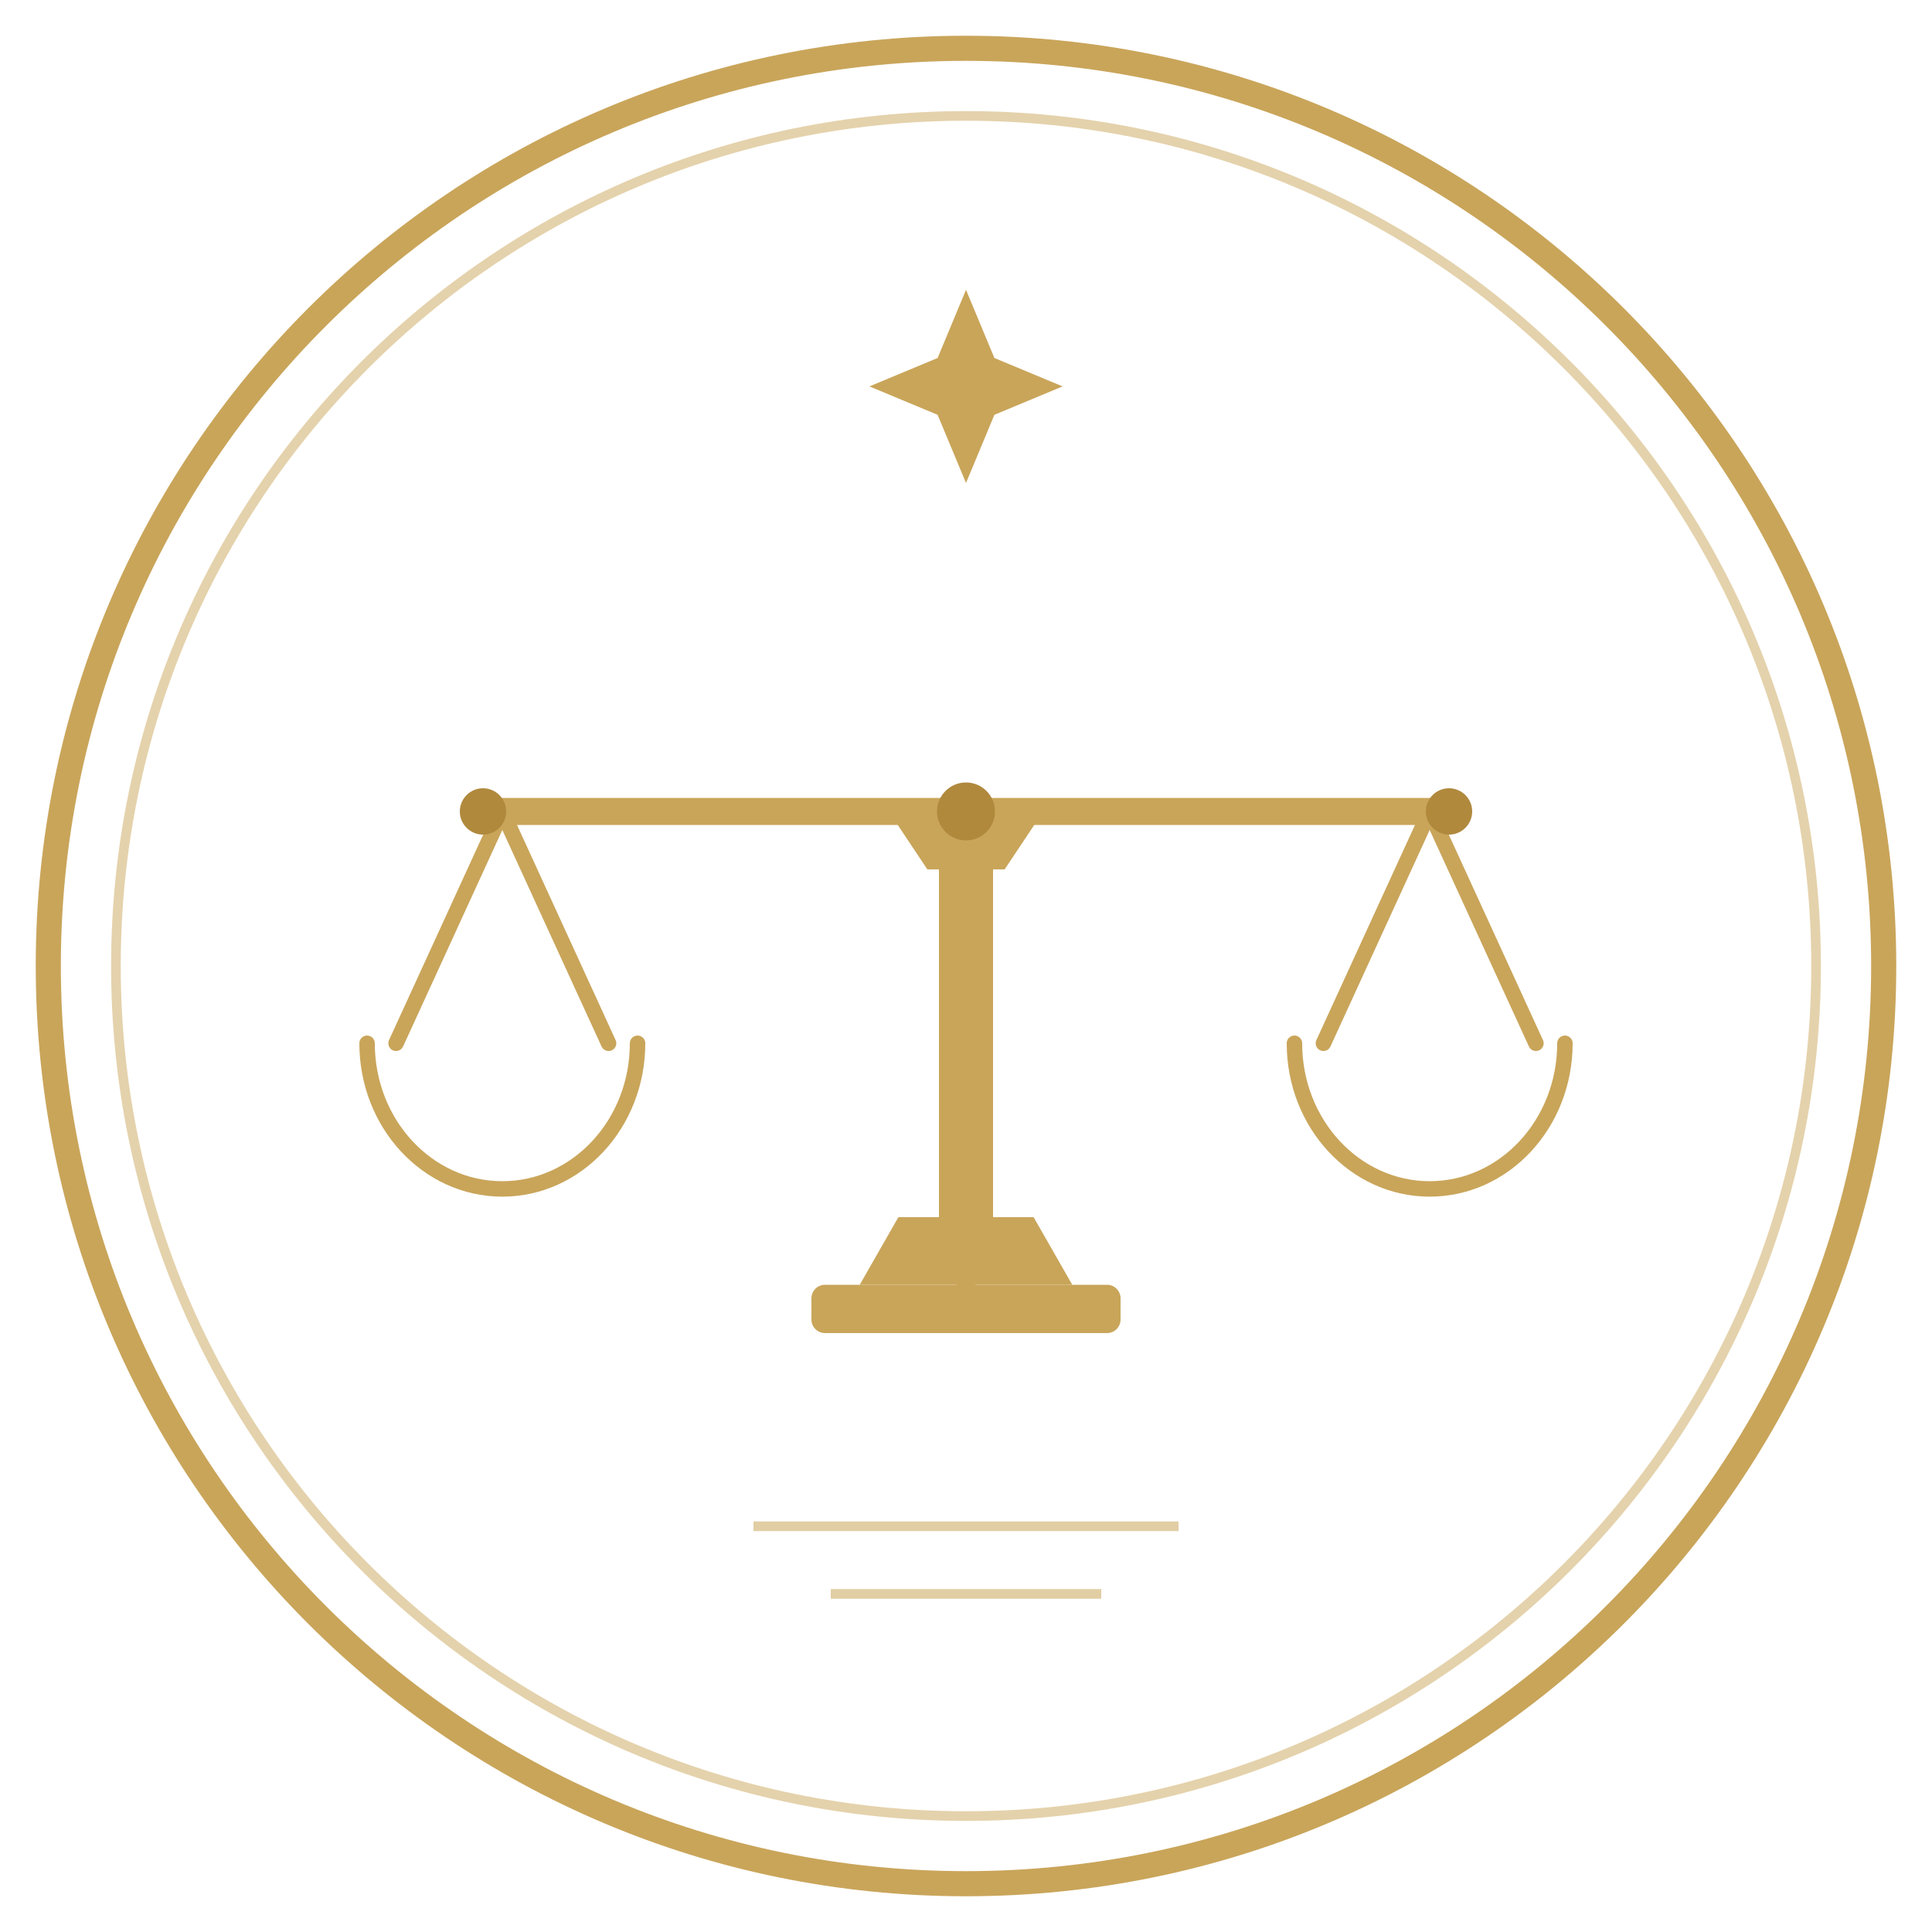
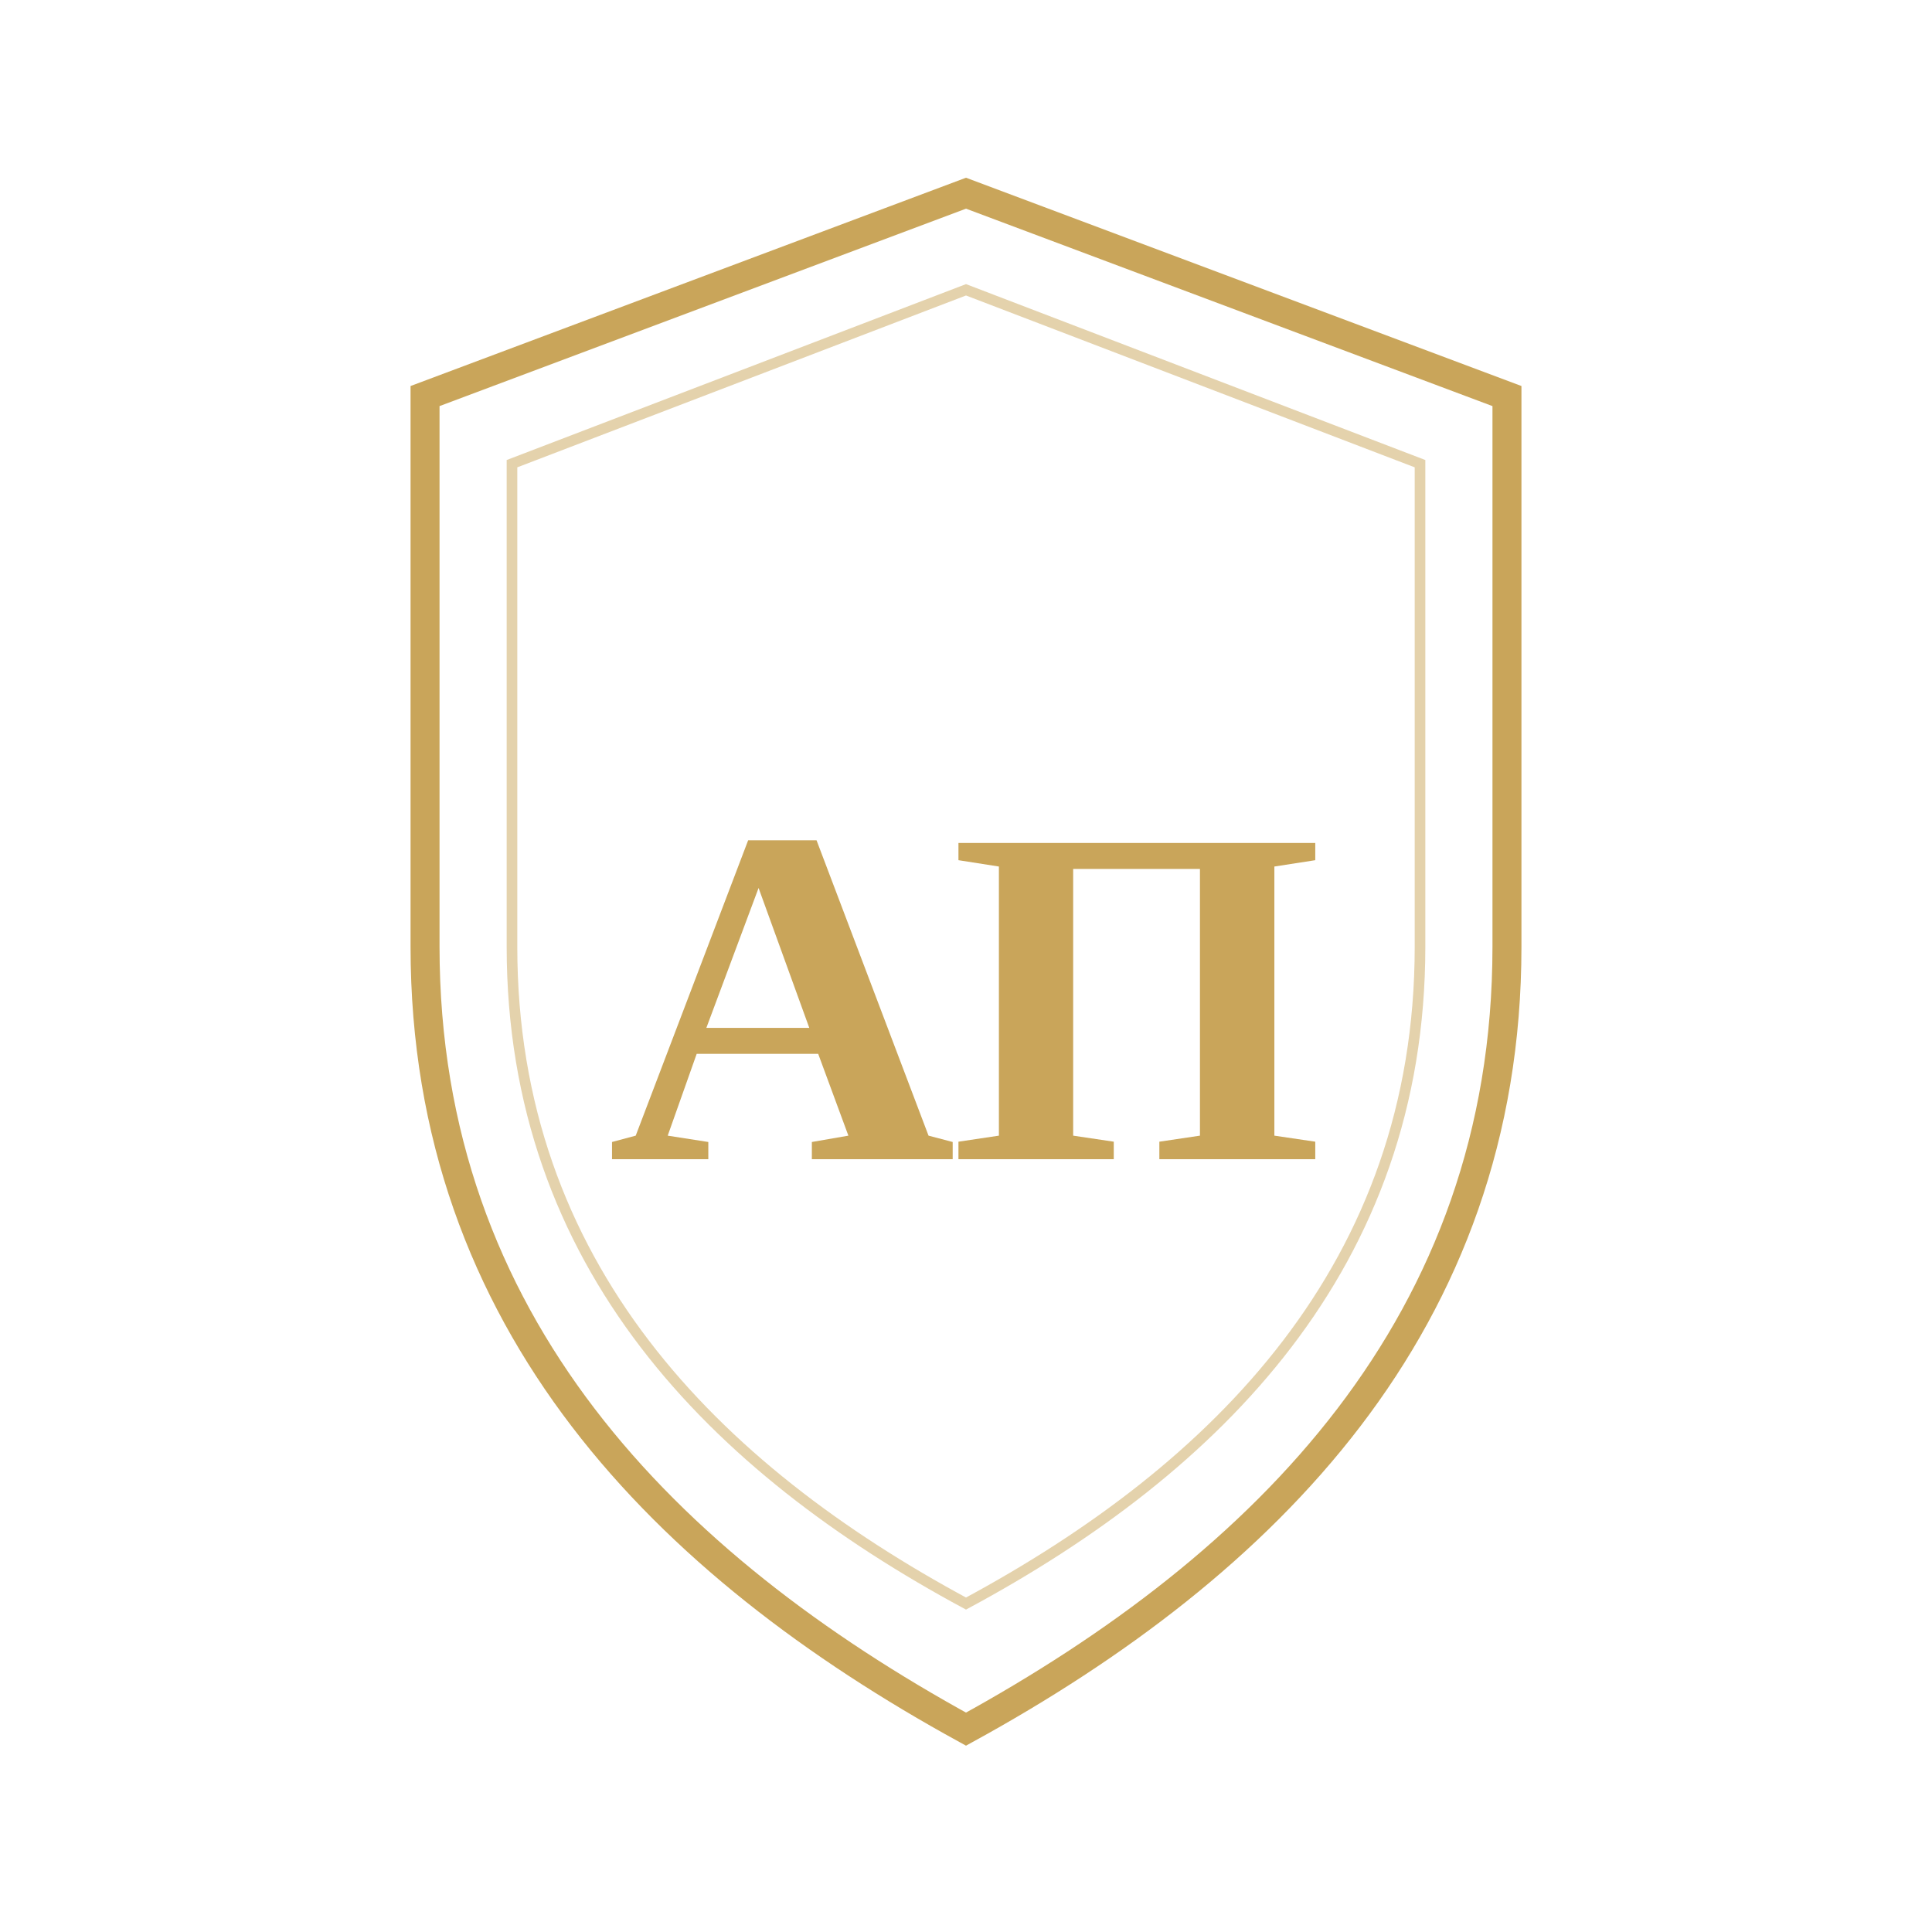
- <svg xmlns="http://www.w3.org/2000/svg" viewBox="0 0 200 200" role="img" aria-label="Эмблема юридической компании «Алиев и партнеры»">
-   <circle cx="100" cy="100" r="95" fill="none" stroke="#c9a55a" stroke-width="2.6" />
-   <circle cx="100" cy="100" r="88" fill="none" stroke="#c9a55a" stroke-width="1" opacity="0.5" />
-   <polygon points="100.00,30.00 102.94,37.06 110.00,40.00 102.94,42.94 100.00,50.00 97.06,42.94 90.00,40.00 97.06,37.06" fill="#c9a55a" />
-   <polygon points="100.00,34.00 101.41,38.59 106.00,40.00 101.41,41.41 100.00,46.00 98.59,41.41 94.00,40.00 98.59,38.59" fill="#c9a55a" />
-   <g stroke="#c9a55a" stroke-width="2.8" fill="none" stroke-linecap="round" stroke-linejoin="round">
-     <path d="M50 84 H150" />
-     <path d="M100 84 V132" />
-   </g>
-   <g fill="#c9a55a">
-     <path d="M92 84 H108 L104 90 H96 Z" />
-     <rect x="97.2" y="90" width="5.6" height="36" />
-     <path d="M93 126 H107 L111 133 H89 Z" />
-     <rect x="84" y="133" width="32" height="5" rx="1.4" />
-   </g>
-   <g stroke="#c9a55a" stroke-width="1.6" fill="none" stroke-linecap="round">
-     <path d="M52 84 L41 108" />
-     <path d="M52 84 L63 108" />
-     <path d="M38 108 A 13 14 0 0 0 66 108" />
-     <path d="M148 84 L137 108" />
-     <path d="M148 84 L159 108" />
-     <path d="M134 108 A 13 14 0 0 0 162 108" />
-   </g>
-   <g fill="#b0893d">
-     <circle cx="50" cy="84" r="2.4" />
-     <circle cx="150" cy="84" r="2.4" />
-     <circle cx="100" cy="84" r="3" />
-   </g>
-   <g stroke="#c9a55a" stroke-width="1" opacity="0.55">
-     <path d="M78 158 H122" />
-     <path d="M86 165 H114" />
-   </g>
+ <svg xmlns="http://www.w3.org/2000/svg" viewBox="0 0 200 200" role="img" aria-label="Эмблема юридической компании «Алиев и партнеры» — щит с монограммой АП">
+   <path d="M100 20 L156 41 V98 C156 137 131 162 100 179 C69 162 44 137 44 98 V41 Z" fill="none" stroke="#c9a55a" stroke-width="3" />
+   <path d="M100 30 L147 48 V98 C147 131 126 152 100 166 C74 152 53 131 53 98 V48 Z" fill="none" stroke="#c9a55a" stroke-width="1.1" opacity="0.5" />
+   <text x="100" y="120" text-anchor="middle" font-family="Georgia, 'Times New Roman', serif" font-size="50" font-weight="600" letter-spacing="0.5" fill="#c9a55a">АП</text>
</svg>
